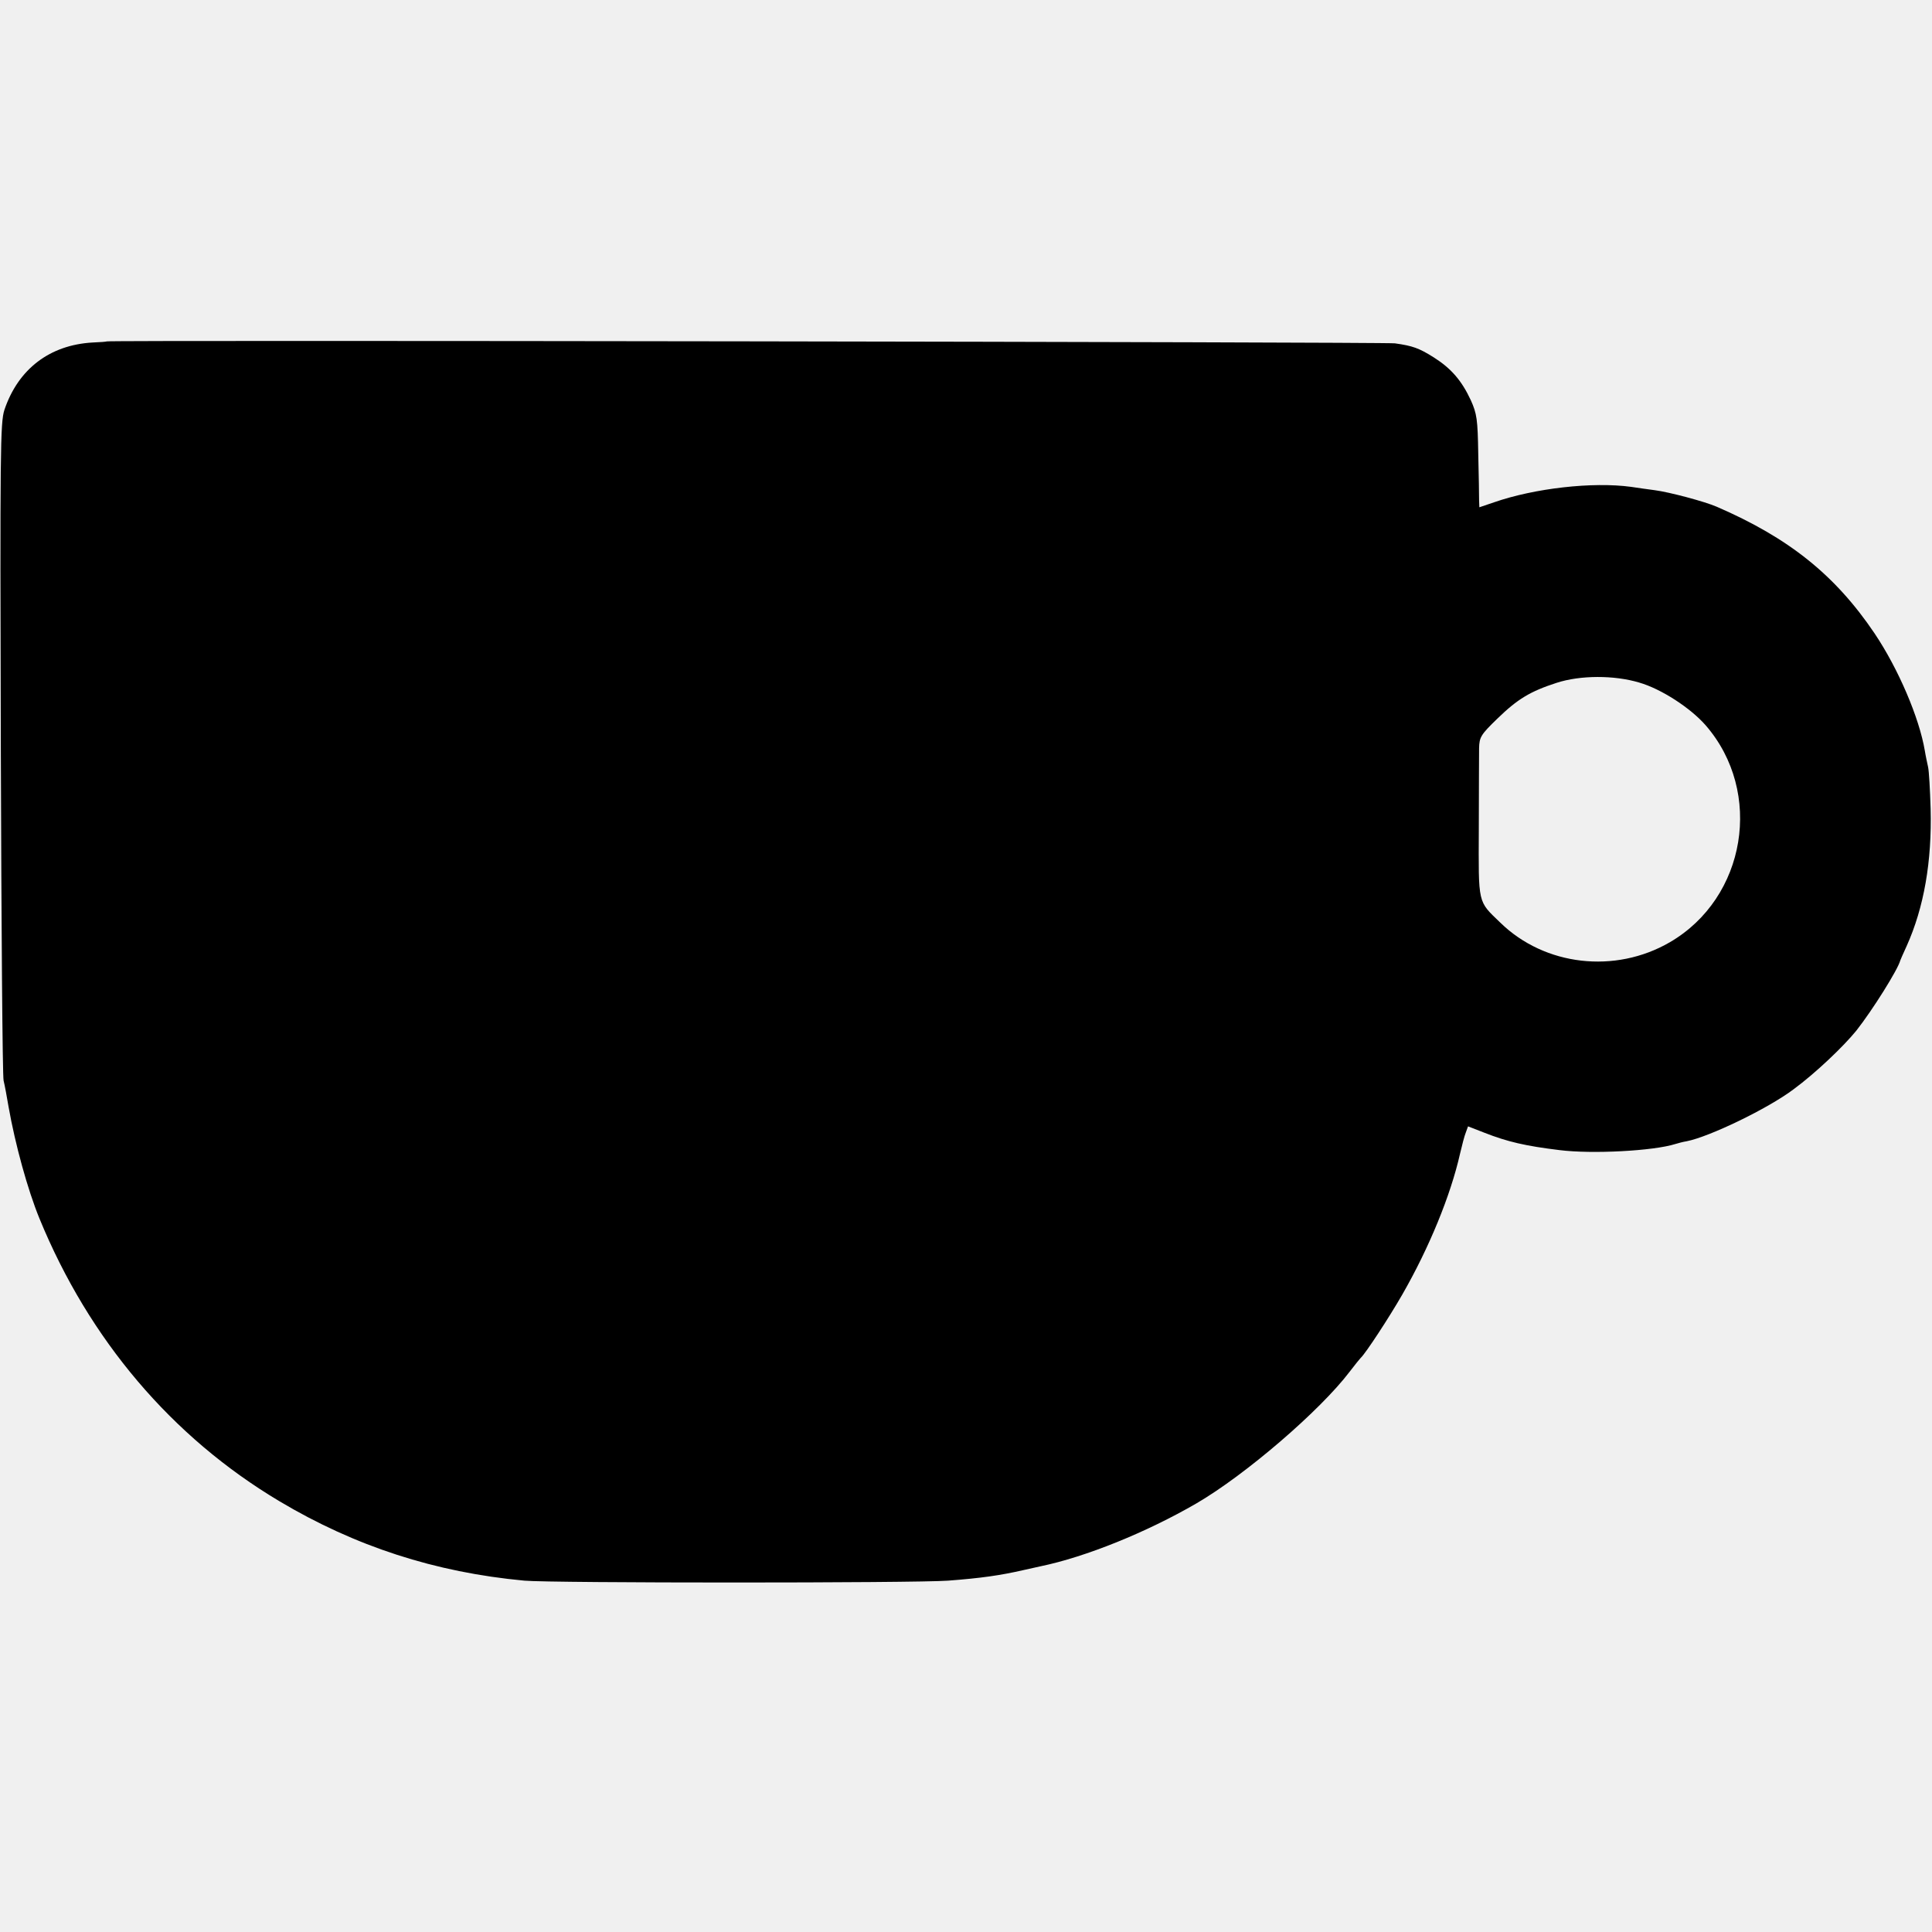
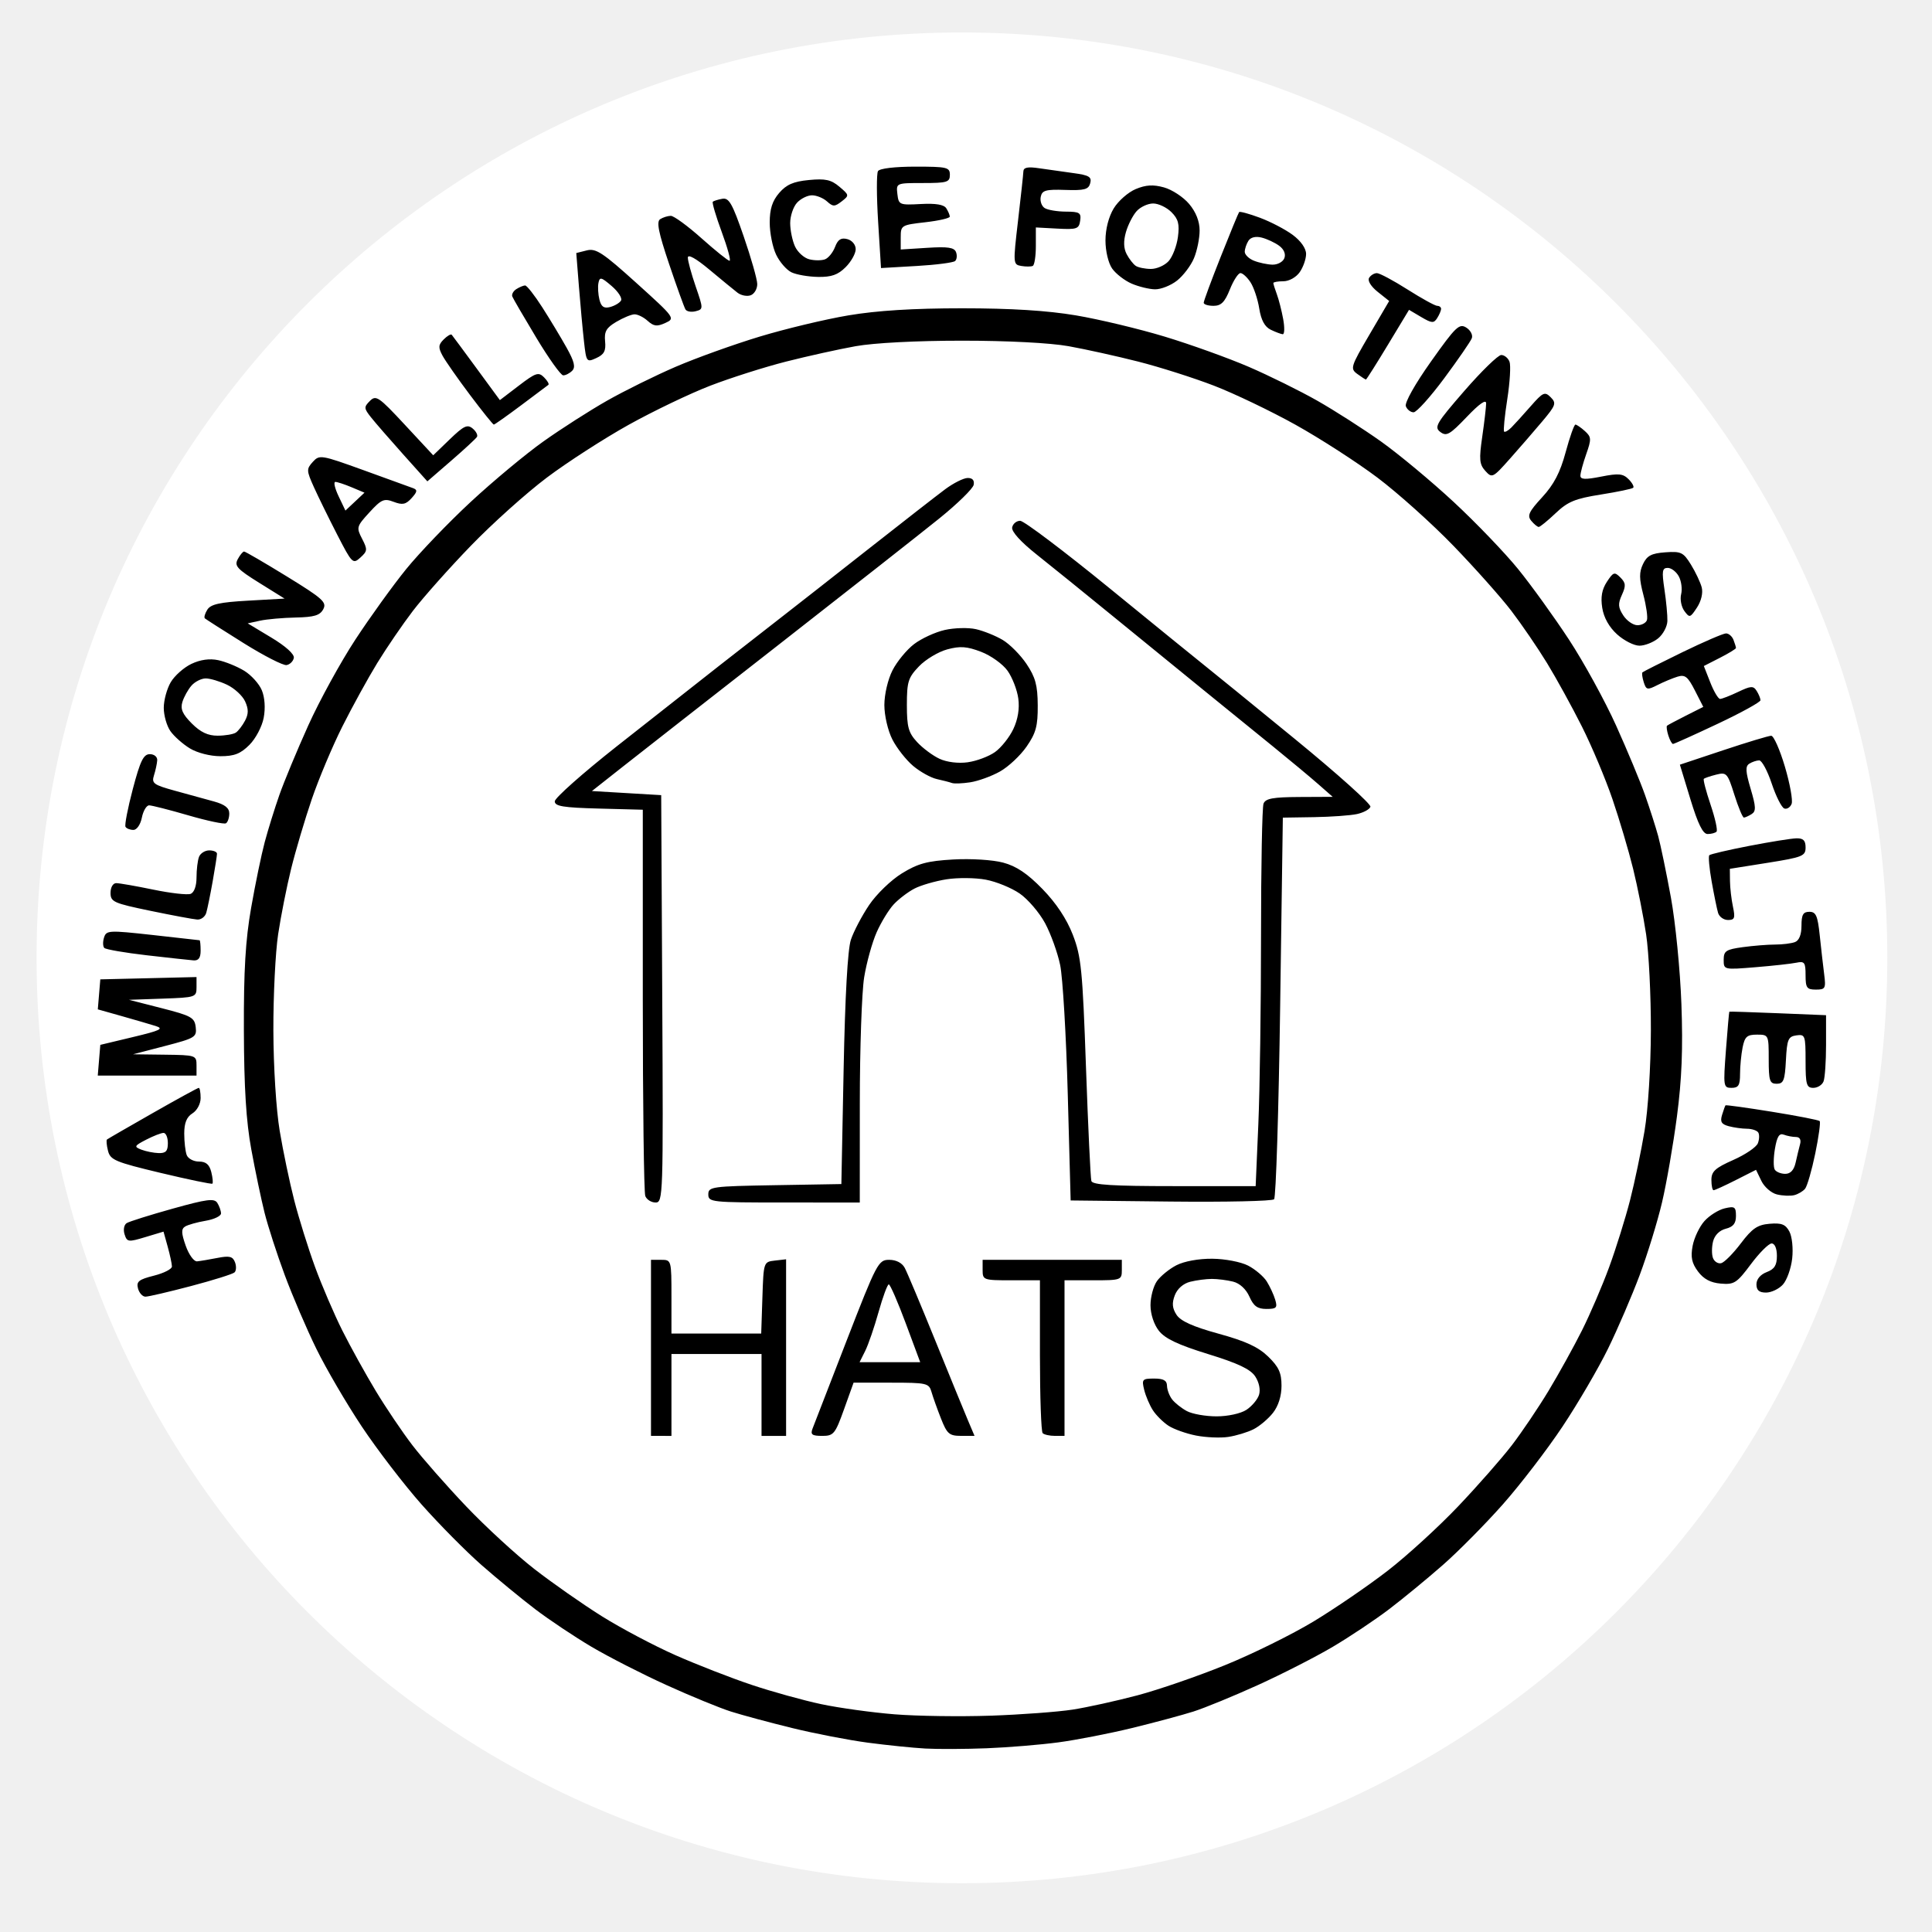
- <svg xmlns="http://www.w3.org/2000/svg" version="1.0" width="700pt" height="700pt" viewBox="0 0 700 700" preserveAspectRatio="xMidYMid meet">
-   <g transform="translate(0,700) scale(0.1,-0.1)" fill="#000000" stroke="none">
-     <path d="M387 5763 c-1 -1 -24 -3 -52 -4 -155 -9 -269 -96 -319 -244 -15 -46 -16 -145 -13 -1225 2 -646 6 -1188 10 -1205 4 -16 12 -59 18 -95 24 -136 69 -300 112 -405 180 -439 480 -792 869 -1024 275 -164 565 -258 888 -288 97 -9 1416 -9 1535 0 119 9 189 19 272 38 27 6 55 12 63 14 164 34 384 123 565 228 177 103 448 336 555 477 19 25 37 47 40 50 17 15 104 148 151 230 97 169 175 359 209 510 7 30 16 65 21 77 l8 22 59 -23 c84 -33 149 -48 272 -63 119 -15 341 -3 420 22 10 3 28 8 41 10 82 16 294 118 387 188 79 58 181 155 228 213 59 75 151 222 159 254 1 3 11 26 23 52 63 140 92 307 87 498 -2 69 -6 136 -9 150 -3 14 -9 41 -12 60 -20 119 -96 297 -182 425 -143 212 -311 346 -572 459 -44 19 -171 53 -225 60 -22 3 -60 8 -85 12 -140 19 -350 -5 -497 -56 l-53 -18 -1 26 c0 15 -1 90 -3 167 -2 126 -5 146 -27 195 -33 71 -71 115 -134 155 -54 34 -77 42 -141 51 -35 5 -4663 12 -4667 7z m5552 -1236 c80 -23 186 -92 241 -155 210 -242 147 -625 -130 -786 -198 -115 -453 -86 -614 71 -83 80 -79 64 -78 341 0 136 1 267 1 291 1 40 6 49 66 107 73 71 119 99 215 130 86 28 209 28 299 1z" />
+ <svg xmlns="http://www.w3.org/2000/svg" version="1.0" width="700pt" height="700pt" viewBox="0 0 700 700" preserveAspectRatio="xMidYMid meet" id="svg32">
+   <defs id="defs36" />
+   <g id="g876" transform="matrix(76.11346,0,0,76.11346,17.51068,16.02763)" style="stroke-width:0;stroke-miterlimit:4;stroke-dasharray:none">
+     <g id="g868" style="stroke-width:0;stroke-miterlimit:4;stroke-dasharray:none">
+       <circle style="fill:#ffffff;fill-opacity:1;stroke:#ffffff;stroke-width:0;stroke-miterlimit:4;stroke-dasharray:none" id="path863" cx="4.349" cy="4.349" r="4.405" />
+     </g>
+     <g id="layer1" transform="matrix(0.05484698,0,0,0.05484698,0.2353296,0.5827006)" style="stroke-width:0;stroke-miterlimit:4;stroke-dasharray:none">
+       <path style="fill:#000000;stroke-width:0;stroke-miterlimit:4;stroke-dasharray:none" d="m 77.154,137.271 c -1.857,0.073 -4.255,0.084 -5.33,0.024 -1.075,-0.06 -3.314,-0.288 -4.975,-0.508 -1.661,-0.22 -4.62,-0.791 -6.574,-1.27 -1.954,-0.478 -4.353,-1.124 -5.33,-1.435 -0.977,-0.311 -3.491,-1.343 -5.585,-2.294 -2.095,-0.951 -5.022,-2.446 -6.504,-3.322 -1.483,-0.877 -3.687,-2.348 -4.898,-3.271 -1.211,-0.922 -3.304,-2.644 -4.651,-3.826 -1.347,-1.182 -3.69,-3.55 -5.206,-5.261 -1.516,-1.712 -3.847,-4.75 -5.18,-6.752 -1.333,-2.002 -3.11,-5.042 -3.95,-6.757 -0.84,-1.714 -2.074,-4.593 -2.743,-6.396 C 15.558,94.399 14.77,91.964 14.476,90.792 14.182,89.619 13.663,87.14 13.323,85.284 12.879,82.862 12.697,79.949 12.681,74.979 c -0.017,-5.223 0.138,-7.848 0.631,-10.66 0.359,-2.052 0.889,-4.611 1.176,-5.686 0.287,-1.075 0.858,-2.914 1.269,-4.087 0.411,-1.173 1.54,-3.891 2.51,-6.041 0.97,-2.15 2.812,-5.508 4.093,-7.462 1.281,-1.954 3.265,-4.706 4.409,-6.115 1.144,-1.409 3.66,-4.03 5.592,-5.824 1.932,-1.794 4.775,-4.16 6.318,-5.256 1.543,-1.097 4.035,-2.692 5.538,-3.544 1.503,-0.853 4.176,-2.173 5.94,-2.933 1.764,-0.761 5.039,-1.938 7.277,-2.616 2.238,-0.678 5.711,-1.51 7.719,-1.847 2.492,-0.419 5.623,-0.614 9.869,-0.614 4.246,0 7.377,0.195 9.869,0.614 2.008,0.338 5.481,1.169 7.719,1.847 2.238,0.678 5.512,1.856 7.277,2.616 1.764,0.761 4.437,2.081 5.94,2.933 1.503,0.853 3.995,2.448 5.538,3.544 1.543,1.097 4.386,3.462 6.318,5.256 1.932,1.794 4.448,4.415 5.592,5.824 1.144,1.409 3.128,4.161 4.409,6.115 1.281,1.954 3.123,5.312 4.093,7.462 0.97,2.15 2.102,4.868 2.515,6.041 0.413,1.173 0.926,2.772 1.139,3.553 0.213,0.782 0.71,3.18 1.104,5.33 0.394,2.15 0.804,6.307 0.911,9.239 0.142,3.882 0.037,6.537 -0.388,9.772 -0.321,2.443 -0.903,5.801 -1.295,7.462 -0.391,1.661 -1.263,4.496 -1.937,6.3 -0.674,1.804 -1.913,4.682 -2.752,6.396 -0.84,1.714 -2.617,4.755 -3.95,6.757 -1.333,2.002 -3.664,5.04 -5.18,6.752 -1.516,1.712 -3.859,4.079 -5.206,5.261 -1.347,1.182 -3.44,2.904 -4.651,3.826 -1.211,0.922 -3.415,2.394 -4.898,3.271 -1.483,0.877 -4.41,2.372 -6.504,3.322 -2.095,0.951 -4.608,1.983 -5.585,2.294 -0.977,0.311 -3.376,0.955 -5.33,1.432 -1.954,0.476 -4.833,1.037 -6.396,1.246 -1.564,0.209 -4.362,0.439 -6.219,0.512 z m 0.355,-2.828 c 2.638,-0.092 5.837,-0.33 7.107,-0.528 1.27,-0.198 3.798,-0.755 5.616,-1.237 1.819,-0.482 5.243,-1.662 7.609,-2.623 2.366,-0.961 5.829,-2.67 7.694,-3.799 1.865,-1.129 4.758,-3.109 6.427,-4.401 1.669,-1.292 4.419,-3.804 6.109,-5.583 1.691,-1.779 3.786,-4.162 4.655,-5.296 0.87,-1.134 2.305,-3.261 3.189,-4.727 0.884,-1.466 2.188,-3.822 2.898,-5.236 0.709,-1.414 1.774,-3.893 2.365,-5.508 0.592,-1.615 1.404,-4.216 1.806,-5.78 0.402,-1.564 0.97,-4.282 1.264,-6.041 0.307,-1.838 0.54,-5.541 0.549,-8.706 0.008,-3.029 -0.178,-6.787 -0.413,-8.351 -0.236,-1.564 -0.743,-4.122 -1.128,-5.686 -0.385,-1.564 -1.191,-4.282 -1.792,-6.041 -0.6,-1.759 -1.794,-4.596 -2.652,-6.305 -0.858,-1.709 -2.221,-4.187 -3.028,-5.508 -0.808,-1.321 -2.201,-3.36 -3.098,-4.533 -0.896,-1.173 -3.153,-3.709 -5.015,-5.636 -1.862,-1.927 -4.835,-4.595 -6.608,-5.929 -1.772,-1.333 -4.971,-3.397 -7.107,-4.586 -2.136,-1.189 -5.324,-2.716 -7.083,-3.394 -1.759,-0.678 -4.717,-1.618 -6.574,-2.09 -1.857,-0.472 -4.575,-1.073 -6.041,-1.336 -1.602,-0.287 -5.288,-0.478 -9.239,-0.478 -3.951,0 -7.637,0.191 -9.239,0.478 -1.466,0.263 -4.184,0.864 -6.041,1.336 -1.857,0.472 -4.815,1.413 -6.574,2.09 -1.759,0.678 -4.946,2.205 -7.083,3.394 -2.136,1.189 -5.335,3.252 -7.107,4.586 -1.772,1.333 -4.746,4.001 -6.608,5.929 -1.862,1.927 -4.118,4.464 -5.015,5.636 -0.896,1.173 -2.29,3.213 -3.098,4.533 -0.808,1.321 -2.17,3.799 -3.028,5.508 -0.858,1.709 -2.051,4.546 -2.652,6.305 -0.6,1.759 -1.407,4.477 -1.792,6.041 -0.385,1.564 -0.893,4.122 -1.128,5.686 -0.236,1.564 -0.422,5.321 -0.413,8.351 0.009,3.165 0.242,6.868 0.549,8.706 0.293,1.759 0.862,4.477 1.264,6.041 0.402,1.564 1.214,4.164 1.806,5.78 0.592,1.615 1.656,4.094 2.365,5.508 0.709,1.414 2.013,3.77 2.898,5.236 0.884,1.466 2.319,3.593 3.189,4.727 0.87,1.134 2.963,3.514 4.652,5.289 1.689,1.775 4.352,4.223 5.917,5.44 1.565,1.217 4.205,3.064 5.866,4.105 1.661,1.041 4.54,2.564 6.396,3.385 1.857,0.82 4.828,1.978 6.604,2.572 1.775,0.594 4.494,1.348 6.041,1.676 1.547,0.328 4.412,0.724 6.367,0.881 1.954,0.157 5.712,0.21 8.351,0.118 z m 20.61,-24.194 c -0.684,0.102 -1.944,0.048 -2.8,-0.12 -0.856,-0.168 -1.933,-0.552 -2.394,-0.853 -0.461,-0.302 -1.069,-0.906 -1.351,-1.343 -0.283,-0.437 -0.622,-1.234 -0.754,-1.772 -0.223,-0.908 -0.162,-0.977 0.864,-0.977 0.811,0 1.108,0.165 1.116,0.622 0.006,0.342 0.206,0.876 0.444,1.186 0.238,0.31 0.817,0.768 1.286,1.018 0.469,0.25 1.628,0.454 2.576,0.454 0.976,0 2.097,-0.245 2.585,-0.565 0.474,-0.31 0.967,-0.896 1.096,-1.302 0.139,-0.437 0.006,-1.086 -0.326,-1.593 -0.415,-0.633 -1.48,-1.139 -4.098,-1.947 -2.595,-0.801 -3.732,-1.339 -4.266,-2.018 -0.432,-0.549 -0.729,-1.454 -0.729,-2.221 0,-0.712 0.25,-1.651 0.555,-2.086 0.305,-0.435 1.065,-1.056 1.688,-1.379 0.677,-0.35 1.935,-0.58 3.121,-0.569 1.106,0.01 2.484,0.274 3.106,0.596 0.615,0.318 1.343,0.935 1.617,1.37 0.275,0.436 0.607,1.152 0.738,1.592 0.208,0.697 0.11,0.8 -0.765,0.8 -0.773,0 -1.112,-0.245 -1.475,-1.067 -0.289,-0.653 -0.837,-1.158 -1.413,-1.303 -0.517,-0.13 -1.346,-0.236 -1.842,-0.236 -0.496,0 -1.344,0.111 -1.885,0.247 -0.602,0.151 -1.12,0.606 -1.336,1.173 -0.261,0.686 -0.221,1.126 0.154,1.699 0.356,0.544 1.436,1.028 3.652,1.637 2.344,0.644 3.44,1.151 4.301,1.987 0.92,0.894 1.155,1.409 1.155,2.531 0,0.891 -0.273,1.756 -0.742,2.352 -0.408,0.519 -1.168,1.159 -1.688,1.422 -0.52,0.263 -1.505,0.562 -2.19,0.664 z m -49.216,-0.09 h -0.888 v -7.64 -7.64 h 0.888 c 0.882,0 0.888,0.024 0.888,3.198 v 3.198 h 3.895 3.895 l 0.103,-3.109 c 0.102,-3.099 0.106,-3.11 1.08,-3.222 l 0.977,-0.112 v 7.664 7.664 h -1.066 -1.066 v -3.553 -3.553 h -3.909 -3.909 v 3.553 3.553 z m 13.966,0 c -0.874,0 -1.028,-0.115 -0.836,-0.622 0.13,-0.342 1.461,-3.78 2.959,-7.64 2.621,-6.755 2.759,-7.018 3.698,-7.018 0.606,0 1.117,0.265 1.349,0.699 0.206,0.384 1.398,3.223 2.65,6.307 1.252,3.085 2.531,6.209 2.842,6.941 l 0.565,1.333 -1.16,-0.001 c -1.034,-0.001 -1.224,-0.165 -1.754,-1.51 -0.327,-0.83 -0.697,-1.869 -0.823,-2.308 -0.216,-0.755 -0.413,-0.8 -3.495,-0.8 h -3.266 l -0.828,2.31 c -0.771,2.149 -0.903,2.31 -1.9,2.31 z m 5.881,-6.396 h 2.631 L 70.125,100.386 c -0.691,-1.857 -1.353,-3.376 -1.471,-3.376 -0.118,0 -0.517,1.079 -0.887,2.399 -0.37,1.319 -0.891,2.838 -1.16,3.376 l -0.488,0.977 z m 14.325,6.396 c -0.456,0 -0.936,-0.107 -1.066,-0.237 -0.13,-0.13 -0.237,-3.169 -0.237,-6.752 v -6.515 h -2.487 c -2.416,0 -2.487,-0.025 -2.487,-0.888 v -0.888 h 6.041 6.041 v 0.888 c 0,0.863 -0.071,0.888 -2.487,0.888 h -2.487 v 6.752 6.752 z M 48.412,89.903 c -0.372,0 -0.773,-0.253 -0.892,-0.562 C 47.401,89.032 47.304,81.362 47.304,72.296 V 55.814 l -3.82,-0.101 c -3.092,-0.082 -3.82,-0.201 -3.82,-0.627 0,-0.29 2.399,-2.42 5.33,-4.735 2.932,-2.315 7.001,-5.516 9.042,-7.113 2.042,-1.598 4.537,-3.545 5.546,-4.326 1.009,-0.782 4.272,-3.34 7.253,-5.686 2.98,-2.345 6.001,-4.697 6.713,-5.227 0.712,-0.529 1.586,-0.969 1.943,-0.977 0.423,-0.009 0.607,0.196 0.531,0.592 -0.064,0.333 -1.414,1.653 -3,2.932 -1.586,1.279 -7.798,6.163 -13.806,10.854 -6.008,4.691 -12.139,9.488 -13.625,10.66 l -2.702,2.132 3.006,0.178 3.006,0.178 0.092,17.679 c 0.09,17.171 0.073,17.679 -0.584,17.679 z m 11.152,0 c -6.31,0 -6.574,-0.028 -6.574,-0.702 0,-0.666 0.294,-0.707 5.774,-0.8 l 5.774,-0.098 0.196,-9.95 c 0.126,-6.394 0.352,-10.417 0.631,-11.256 0.24,-0.719 0.951,-2.073 1.581,-3.01 0.633,-0.942 1.906,-2.172 2.847,-2.75 1.394,-0.858 2.197,-1.076 4.442,-1.204 1.546,-0.089 3.437,0.029 4.339,0.269 1.153,0.307 2.106,0.947 3.418,2.294 1.19,1.222 2.1,2.593 2.632,3.966 0.732,1.892 0.845,3.024 1.145,11.515 0.183,5.179 0.393,9.617 0.467,9.861 0.101,0.336 1.854,0.444 7.196,0.444 h 7.063 l 0.233,-5.387 c 0.128,-2.963 0.233,-10.305 0.233,-16.317 0,-6.012 0.097,-11.183 0.216,-11.492 0.172,-0.447 0.808,-0.565 3.109,-0.577 l 2.894,-0.014 -1.244,-1.093 c -0.684,-0.601 -2.452,-2.074 -3.929,-3.273 -1.477,-1.199 -4.196,-3.407 -6.041,-4.906 -1.845,-1.499 -5.354,-4.359 -7.797,-6.354 -2.443,-1.996 -5.449,-4.427 -6.68,-5.404 -1.386,-1.1 -2.196,-1.995 -2.127,-2.352 0.061,-0.317 0.374,-0.576 0.696,-0.576 0.322,0 3.817,2.638 7.768,5.863 3.951,3.225 7.689,6.263 8.307,6.752 0.618,0.489 4.124,3.343 7.791,6.343 3.667,3 6.607,5.639 6.532,5.863 -0.075,0.225 -0.602,0.509 -1.173,0.633 -0.57,0.123 -2.25,0.243 -3.733,0.267 l -2.696,0.042 -0.233,16.415 c -0.128,9.028 -0.365,16.547 -0.526,16.708 -0.161,0.161 -4.2,0.25 -8.975,0.198 l -8.682,-0.095 -0.251,-9.239 C 84.049,75.405 83.752,70.368 83.528,69.293 83.304,68.218 82.716,66.586 82.221,65.665 81.726,64.745 80.736,63.587 80.022,63.092 79.308,62.597 77.98,62.053 77.071,61.884 c -0.909,-0.17 -2.446,-0.183 -3.416,-0.03 -0.97,0.153 -2.219,0.515 -2.775,0.805 -0.556,0.289 -1.363,0.903 -1.794,1.364 -0.43,0.461 -1.1,1.556 -1.489,2.435 -0.388,0.878 -0.875,2.635 -1.081,3.904 -0.206,1.269 -0.376,6.185 -0.377,10.925 l -0.003,8.617 z M 75.732,53.433 c -0.684,0.105 -1.404,0.133 -1.599,0.061 -0.195,-0.071 -0.783,-0.224 -1.305,-0.339 -0.522,-0.115 -1.449,-0.629 -2.059,-1.142 -0.61,-0.513 -1.422,-1.546 -1.804,-2.296 -0.39,-0.765 -0.695,-2.076 -0.695,-2.99 0,-0.924 0.306,-2.227 0.707,-3.014 0.389,-0.763 1.232,-1.787 1.873,-2.275 0.641,-0.489 1.842,-1.041 2.669,-1.227 0.827,-0.186 2.042,-0.217 2.699,-0.068 0.658,0.148 1.699,0.567 2.315,0.931 0.616,0.364 1.55,1.305 2.077,2.091 0.772,1.153 0.961,1.849 0.971,3.591 0.011,1.794 -0.153,2.402 -0.969,3.58 -0.54,0.78 -1.58,1.753 -2.31,2.162 -0.73,0.409 -1.887,0.829 -2.571,0.934 z m -0.215,-1.74 c 0.761,-0.106 1.821,-0.504 2.355,-0.884 0.534,-0.38 1.248,-1.276 1.588,-1.991 0.401,-0.846 0.553,-1.774 0.435,-2.655 -0.1,-0.745 -0.52,-1.83 -0.933,-2.41 -0.413,-0.58 -1.445,-1.32 -2.293,-1.644 -1.237,-0.472 -1.819,-0.514 -2.944,-0.211 -0.771,0.208 -1.875,0.87 -2.452,1.473 -0.937,0.978 -1.049,1.336 -1.049,3.353 0,1.915 0.135,2.404 0.888,3.22 0.489,0.529 1.368,1.183 1.954,1.453 0.636,0.293 1.624,0.413 2.45,0.298 z M 4.139,98.076 c -0.253,0 -0.544,-0.321 -0.647,-0.714 -0.157,-0.599 0.066,-0.777 1.38,-1.108 0.862,-0.217 1.566,-0.575 1.565,-0.796 -0.001,-0.221 -0.166,-0.993 -0.366,-1.714 L 5.706,92.431 4.13,92.906 c -1.484,0.447 -1.589,0.433 -1.804,-0.242 -0.127,-0.401 -0.045,-0.829 0.187,-0.973 0.228,-0.141 2.02,-0.704 3.982,-1.252 2.983,-0.833 3.619,-0.915 3.882,-0.499 0.173,0.273 0.317,0.683 0.32,0.91 0.003,0.227 -0.597,0.515 -1.334,0.639 -0.737,0.124 -1.538,0.349 -1.781,0.499 -0.348,0.215 -0.337,0.566 0.052,1.67 0.271,0.769 0.712,1.378 0.981,1.353 0.269,-0.025 1.066,-0.158 1.772,-0.297 1.041,-0.204 1.328,-0.134 1.522,0.371 0.131,0.342 0.114,0.741 -0.039,0.885 -0.153,0.144 -1.852,0.677 -3.774,1.184 -1.923,0.507 -3.703,0.922 -3.956,0.922 z M 144.792,97.721 c -0.6,0 -0.833,-0.202 -0.833,-0.719 0,-0.44 0.344,-0.85 0.888,-1.057 0.677,-0.258 0.888,-0.593 0.888,-1.413 0,-0.639 -0.185,-1.075 -0.457,-1.075 -0.251,0 -1.061,0.809 -1.799,1.797 -1.227,1.644 -1.45,1.788 -2.617,1.688 -0.889,-0.076 -1.488,-0.395 -1.978,-1.054 -0.539,-0.725 -0.647,-1.243 -0.464,-2.22 0.131,-0.701 0.592,-1.669 1.023,-2.151 0.431,-0.482 1.223,-0.98 1.761,-1.106 0.867,-0.204 0.977,-0.129 0.977,0.659 0,0.65 -0.237,0.948 -0.883,1.11 -0.544,0.137 -0.968,0.56 -1.104,1.104 -0.122,0.485 -0.125,1.134 -0.006,1.442 0.118,0.308 0.437,0.508 0.708,0.445 0.271,-0.063 1.038,-0.835 1.704,-1.714 0.991,-1.308 1.446,-1.619 2.505,-1.708 1.034,-0.087 1.378,0.048 1.713,0.674 0.234,0.438 0.341,1.471 0.243,2.344 -0.097,0.859 -0.46,1.875 -0.806,2.258 -0.347,0.383 -1.005,0.696 -1.463,0.696 z m 2.442,-8.454 c -0.336,0.083 -1.01,0.054 -1.499,-0.065 -0.489,-0.119 -1.096,-0.648 -1.35,-1.176 l -0.462,-0.959 -1.747,0.885 c -0.961,0.487 -1.832,0.885 -1.937,0.885 -0.104,0 -0.189,-0.402 -0.189,-0.893 0,-0.737 0.331,-1.039 1.9,-1.733 1.045,-0.462 2.005,-1.114 2.133,-1.449 0.129,-0.335 0.144,-0.754 0.034,-0.932 -0.11,-0.178 -0.55,-0.325 -0.978,-0.328 -0.428,-0.003 -1.143,-0.102 -1.588,-0.222 -0.63,-0.169 -0.758,-0.384 -0.578,-0.972 0.127,-0.416 0.262,-0.793 0.3,-0.838 0.037,-0.045 1.855,0.206 4.038,0.559 2.184,0.353 4.044,0.715 4.135,0.806 0.091,0.091 -0.082,1.358 -0.383,2.817 -0.301,1.459 -0.699,2.835 -0.883,3.058 -0.184,0.223 -0.61,0.474 -0.945,0.557 z m -0.774,-1.851 c 0.455,0 0.755,-0.326 0.9,-0.977 0.12,-0.537 0.293,-1.257 0.386,-1.599 0.105,-0.389 -0.029,-0.622 -0.359,-0.622 -0.29,0 -0.765,-0.091 -1.055,-0.202 -0.392,-0.15 -0.589,0.165 -0.769,1.231 -0.133,0.788 -0.14,1.599 -0.014,1.801 0.125,0.203 0.535,0.368 0.911,0.368 z M 9.947,88.268 C 9.874,88.327 7.856,87.908 5.462,87.336 1.521,86.394 1.088,86.212 0.889,85.418 0.767,84.935 0.727,84.493 0.8,84.435 0.872,84.377 2.658,83.345 4.769,82.142 c 2.111,-1.204 3.909,-2.188 3.998,-2.188 0.088,0 0.16,0.398 0.16,0.885 0,0.501 -0.309,1.078 -0.711,1.329 -0.501,0.313 -0.711,0.829 -0.711,1.751 0,0.719 0.097,1.56 0.216,1.869 0.119,0.309 0.595,0.562 1.059,0.562 0.608,0 0.907,0.253 1.071,0.905 0.125,0.498 0.168,0.954 0.096,1.013 z M 5.284,85.614 c 0.623,0.019 0.8,-0.172 0.8,-0.863 0,-0.489 -0.168,-0.888 -0.373,-0.888 -0.205,0 -0.884,0.264 -1.508,0.587 -1.038,0.537 -1.074,0.611 -0.427,0.863 0.39,0.152 1.068,0.288 1.508,0.302 z M 141.8,79.953 c -0.711,0 -0.728,-0.117 -0.488,-3.287 0.137,-1.808 0.269,-3.304 0.293,-3.324 0.024,-0.021 1.923,0.04 4.219,0.134 L 150,73.647 v 2.591 c 0,1.425 -0.097,2.844 -0.216,3.153 -0.119,0.309 -0.518,0.562 -0.888,0.562 -0.592,0 -0.673,-0.281 -0.673,-2.334 0,-2.218 -0.04,-2.329 -0.8,-2.221 -0.708,0.101 -0.812,0.347 -0.906,2.157 -0.091,1.752 -0.205,2.043 -0.8,2.043 -0.61,0 -0.693,-0.255 -0.693,-2.132 0,-2.111 -0.01,-2.132 -1.022,-2.132 -0.86,0 -1.057,0.176 -1.244,1.11 -0.122,0.611 -0.222,1.65 -0.222,2.31 0,0.977 -0.137,1.199 -0.737,1.199 z M 4.286,78.887 H 0 L 0.11,77.555 0.221,76.222 3.063,75.542 C 5.45,74.972 5.764,74.818 5.018,74.583 4.529,74.43 3.201,74.042 2.067,73.722 L 0.004,73.14 0.112,71.838 0.221,70.537 4.396,70.437 8.571,70.336 v 0.885 c 0,0.864 -0.072,0.888 -2.932,0.988 l -2.932,0.103 2.843,0.726 c 2.567,0.656 2.853,0.815 2.951,1.643 0.102,0.866 -0.046,0.957 -2.665,1.638 l -2.773,0.721 2.754,0.035 c 2.691,0.034 2.754,0.055 2.754,0.923 v 0.888 z M 149.116,71.425 c -0.784,0 -0.893,-0.152 -0.893,-1.25 0,-1.109 -0.09,-1.232 -0.8,-1.084 -0.44,0.092 -2.039,0.268 -3.553,0.392 -2.747,0.225 -2.754,0.224 -2.754,-0.645 0,-0.766 0.198,-0.897 1.649,-1.096 0.907,-0.124 2.173,-0.226 2.814,-0.226 0.641,0 1.418,-0.097 1.727,-0.216 0.36,-0.138 0.562,-0.65 0.562,-1.421 0,-0.954 0.143,-1.206 0.685,-1.206 0.572,0 0.72,0.336 0.899,2.043 0.118,1.124 0.291,2.643 0.385,3.376 0.158,1.232 0.104,1.333 -0.721,1.333 z M 8.305,68.889 C 7.963,68.862 6.135,68.663 4.243,68.445 2.351,68.227 0.697,67.941 0.568,67.81 0.439,67.678 0.428,67.272 0.544,66.907 0.744,66.277 0.951,66.266 4.752,66.685 c 2.199,0.243 4.037,0.449 4.086,0.458 0.049,0.01 0.089,0.417 0.089,0.906 0,0.628 -0.183,0.874 -0.622,0.84 z M 8.636,65.346 C 8.307,65.324 6.479,64.984 4.574,64.589 1.367,63.925 1.109,63.809 1.109,63.029 c 0,-0.483 0.211,-0.843 0.495,-0.843 0.272,0 1.721,0.253 3.218,0.563 1.498,0.31 2.954,0.475 3.236,0.367 0.31,-0.119 0.513,-0.682 0.513,-1.423 0,-0.674 0.097,-1.479 0.216,-1.788 0.119,-0.309 0.518,-0.562 0.888,-0.562 0.37,0 0.673,0.131 0.673,0.29 0,0.16 -0.169,1.239 -0.375,2.399 -0.206,1.16 -0.457,2.388 -0.557,2.73 -0.1,0.342 -0.451,0.605 -0.78,0.583 z m 132.851,0.038 c -0.373,0 -0.76,-0.28 -0.86,-0.622 -0.1,-0.342 -0.35,-1.568 -0.556,-2.725 -0.206,-1.157 -0.297,-2.181 -0.203,-2.275 0.094,-0.094 1.653,-0.459 3.464,-0.809 1.811,-0.351 3.652,-0.646 4.092,-0.657 0.601,-0.014 0.8,0.183 0.8,0.791 0,0.746 -0.257,0.85 -3.287,1.333 l -3.287,0.523 0.012,1.066 c 0.007,0.586 0.123,1.586 0.258,2.221 0.209,0.985 0.146,1.155 -0.432,1.155 z m -1.769,-7.462 c -0.406,0 -0.834,-0.866 -1.487,-3.009 l -0.917,-3.009 3.768,-1.255 c 2.072,-0.69 3.944,-1.255 4.159,-1.255 0.215,0 0.75,1.205 1.187,2.679 0.437,1.473 0.7,2.926 0.585,3.228 -0.116,0.302 -0.4,0.486 -0.632,0.408 -0.232,-0.077 -0.725,-1.05 -1.095,-2.162 -0.371,-1.112 -0.86,-2.019 -1.088,-2.016 -0.228,0.003 -0.615,0.133 -0.86,0.288 -0.352,0.223 -0.327,0.679 0.117,2.177 0.464,1.563 0.48,1.947 0.09,2.194 -0.26,0.165 -0.564,0.302 -0.674,0.305 -0.111,0.003 -0.483,-0.888 -0.828,-1.98 -0.592,-1.879 -0.677,-1.973 -1.574,-1.748 -0.522,0.131 -1.006,0.296 -1.077,0.367 -0.071,0.071 0.194,1.085 0.589,2.254 0.395,1.169 0.626,2.217 0.513,2.33 -0.112,0.112 -0.461,0.205 -0.774,0.205 z M 3.093,57.566 c -0.287,0 -0.595,-0.12 -0.685,-0.267 -0.09,-0.147 0.195,-1.626 0.635,-3.287 0.649,-2.453 0.927,-3.02 1.476,-3.02 0.38,0 0.661,0.233 0.641,0.533 -0.02,0.293 -0.146,0.88 -0.281,1.303 -0.221,0.694 -0.041,0.826 1.812,1.336 1.132,0.311 2.658,0.731 3.39,0.932 0.944,0.26 1.333,0.563 1.333,1.042 0,0.372 -0.129,0.755 -0.287,0.853 -0.158,0.098 -1.629,-0.213 -3.269,-0.69 -1.64,-0.477 -3.17,-0.867 -3.4,-0.867 -0.23,0 -0.514,0.48 -0.631,1.066 C 3.707,57.103 3.388,57.566 3.093,57.566 Z M 10.642,51.169 C 9.756,51.168 8.633,50.88 7.991,50.489 7.379,50.115 6.619,49.441 6.303,48.989 5.987,48.538 5.728,47.63 5.728,46.971 c 0,-0.659 0.273,-1.66 0.606,-2.225 0.333,-0.564 1.14,-1.28 1.793,-1.59 0.779,-0.37 1.578,-0.481 2.325,-0.323 0.626,0.132 1.639,0.545 2.251,0.916 0.612,0.372 1.303,1.134 1.535,1.694 0.259,0.624 0.322,1.548 0.164,2.389 -0.143,0.762 -0.694,1.808 -1.241,2.355 -0.772,0.772 -1.314,0.983 -2.521,0.982 z m -0.232,-1.781 c 0.65,-0.003 1.358,-0.123 1.573,-0.267 0.215,-0.144 0.576,-0.612 0.801,-1.04 0.308,-0.586 0.309,-1.001 0.004,-1.671 -0.223,-0.49 -0.928,-1.139 -1.566,-1.442 -0.638,-0.303 -1.47,-0.55 -1.85,-0.55 -0.38,0 -0.936,0.28 -1.237,0.622 -0.3,0.342 -0.656,0.983 -0.791,1.424 -0.186,0.611 0.009,1.055 0.819,1.866 0.759,0.759 1.402,1.062 2.246,1.058 z m 126.306,0.716 c -0.094,0 -0.276,-0.332 -0.405,-0.737 -0.129,-0.406 -0.179,-0.786 -0.113,-0.845 0.067,-0.059 0.802,-0.451 1.634,-0.87 l 1.513,-0.763 -0.73,-1.431 c -0.613,-1.202 -0.856,-1.393 -1.513,-1.19 -0.431,0.133 -1.212,0.46 -1.737,0.727 -0.873,0.444 -0.974,0.423 -1.187,-0.249 -0.128,-0.404 -0.179,-0.789 -0.112,-0.855 0.067,-0.066 1.629,-0.854 3.471,-1.75 1.843,-0.896 3.544,-1.63 3.782,-1.63 0.238,0 0.529,0.253 0.648,0.562 0.119,0.309 0.216,0.626 0.216,0.703 0,0.078 -0.628,0.462 -1.395,0.853 l -1.395,0.712 0.561,1.428 c 0.308,0.785 0.691,1.428 0.85,1.428 0.159,0 0.864,-0.274 1.566,-0.609 1.109,-0.529 1.32,-0.541 1.606,-0.089 0.181,0.286 0.331,0.651 0.334,0.811 0.003,0.16 -1.666,1.08 -3.709,2.043 -2.043,0.964 -3.791,1.752 -3.885,1.752 z M 16.385,43.259 c -0.291,0.051 -1.968,-0.807 -3.727,-1.906 -1.759,-1.099 -3.272,-2.066 -3.363,-2.148 -0.091,-0.083 0.006,-0.422 0.215,-0.755 0.295,-0.471 1.081,-0.644 3.541,-0.782 l 3.161,-0.178 -2.21,-1.376 c -1.909,-1.189 -2.161,-1.467 -1.853,-2.043 0.196,-0.367 0.444,-0.667 0.55,-0.667 0.106,0 1.778,0.974 3.714,2.164 3.119,1.917 3.48,2.241 3.158,2.843 -0.288,0.538 -0.786,0.688 -2.394,0.721 -1.117,0.023 -2.51,0.147 -3.097,0.275 l -1.066,0.233 2.052,1.235 c 1.247,0.75 2.012,1.442 1.95,1.764 -0.056,0.291 -0.34,0.571 -0.631,0.621 z M 133.798,41.576 c -0.464,0 -1.331,-0.44 -1.927,-0.977 -0.695,-0.626 -1.16,-1.453 -1.295,-2.303 -0.149,-0.939 -0.032,-1.598 0.403,-2.262 0.559,-0.853 0.663,-0.886 1.174,-0.375 0.466,0.466 0.488,0.721 0.13,1.506 -0.354,0.777 -0.332,1.095 0.123,1.79 0.304,0.465 0.856,0.845 1.226,0.845 0.37,0 0.74,-0.2 0.823,-0.444 0.083,-0.244 -0.058,-1.235 -0.312,-2.201 -0.366,-1.393 -0.372,-1.946 -0.029,-2.665 0.347,-0.728 0.73,-0.929 1.934,-1.017 1.366,-0.099 1.566,-0.003 2.226,1.066 0.399,0.646 0.819,1.536 0.935,1.977 0.125,0.48 -0.04,1.183 -0.411,1.75 -0.589,0.898 -0.645,0.914 -1.098,0.295 -0.262,-0.359 -0.387,-1.011 -0.277,-1.45 0.11,-0.439 0.021,-1.133 -0.198,-1.542 -0.219,-0.409 -0.653,-0.744 -0.964,-0.744 -0.482,0 -0.525,0.279 -0.287,1.866 0.154,1.026 0.269,2.26 0.256,2.742 -0.013,0.482 -0.375,1.162 -0.806,1.51 -0.431,0.349 -1.162,0.634 -1.626,0.634 z M 22.794,33.928 c -0.652,0.59 -0.722,0.52 -2.018,-2 -0.738,-1.436 -1.65,-3.294 -2.025,-4.129 -0.639,-1.421 -0.645,-1.559 -0.088,-2.175 0.576,-0.636 0.717,-0.613 4.401,0.719 2.094,0.757 4.029,1.459 4.299,1.56 0.4,0.149 0.376,0.312 -0.124,0.865 -0.503,0.556 -0.79,0.615 -1.556,0.324 -0.836,-0.318 -1.069,-0.217 -2.105,0.914 -1.118,1.22 -1.144,1.312 -0.637,2.291 0.483,0.935 0.471,1.071 -0.148,1.631 z m -0.472,-4.855 0.827,-0.777 -1.111,-0.467 c -0.611,-0.257 -1.25,-0.467 -1.42,-0.467 -0.17,0 -0.042,0.56 0.284,1.244 l 0.593,1.244 z M 125.065,31.271 c -0.114,0 -0.407,-0.24 -0.651,-0.534 -0.368,-0.444 -0.209,-0.789 0.947,-2.043 1.022,-1.11 1.562,-2.145 2.038,-3.908 0.357,-1.319 0.738,-2.399 0.848,-2.399 0.109,0 0.479,0.254 0.822,0.564 0.566,0.512 0.577,0.695 0.117,1.999 -0.278,0.789 -0.506,1.632 -0.506,1.872 0,0.335 0.419,0.354 1.801,0.081 1.51,-0.299 1.894,-0.263 2.377,0.22 0.317,0.317 0.5,0.653 0.406,0.747 -0.094,0.094 -1.363,0.359 -2.822,0.59 -2.22,0.352 -2.856,0.614 -3.91,1.615 -0.692,0.657 -1.352,1.195 -1.467,1.195 z m -94.393,-5.746 -2.066,1.789 -2.111,-2.356 c -1.161,-1.296 -2.413,-2.737 -2.781,-3.202 -0.617,-0.78 -0.625,-0.892 -0.095,-1.422 0.53,-0.53 0.768,-0.368 3.035,2.071 l 2.46,2.647 1.439,-1.389 c 1.211,-1.169 1.525,-1.318 1.984,-0.937 0.3,0.249 0.467,0.578 0.373,0.731 -0.095,0.153 -1.102,1.084 -2.238,2.068 z m 91.889,-0.172 c -1.477,1.663 -1.549,1.699 -2.131,1.056 -0.516,-0.57 -0.555,-0.996 -0.27,-2.965 0.183,-1.265 0.336,-2.567 0.339,-2.895 0.005,-0.388 -0.58,0.019 -1.681,1.172 -1.474,1.543 -1.765,1.709 -2.297,1.306 -0.552,-0.418 -0.355,-0.754 2.092,-3.57 1.486,-1.71 2.924,-3.109 3.196,-3.109 0.272,0 0.596,0.261 0.718,0.581 0.123,0.319 0.036,1.783 -0.193,3.253 -0.229,1.47 -0.353,2.735 -0.276,2.812 0.076,0.077 0.358,-0.081 0.626,-0.349 0.268,-0.269 1.02,-1.097 1.671,-1.84 1.079,-1.231 1.235,-1.302 1.746,-0.791 0.511,0.511 0.447,0.697 -0.725,2.09 -0.707,0.841 -1.974,2.303 -2.815,3.25 z M 34.373,22.387 c -0.072,0 -1.003,-1.159 -2.069,-2.576 -1.066,-1.417 -2.14,-2.955 -2.388,-3.417 -0.376,-0.704 -0.359,-0.932 0.11,-1.4 0.308,-0.308 0.62,-0.489 0.694,-0.403 0.074,0.086 1.045,1.397 2.157,2.914 l 2.022,2.758 1.648,-1.258 c 1.468,-1.121 1.706,-1.2 2.183,-0.723 0.294,0.294 0.465,0.59 0.379,0.657 -0.086,0.067 -1.158,0.87 -2.381,1.785 -1.224,0.915 -2.284,1.664 -2.356,1.664 z M 114.203,21.321 c -0.259,0 -0.561,-0.236 -0.672,-0.524 -0.118,-0.307 0.786,-1.916 2.183,-3.887 2.144,-3.025 2.452,-3.321 3.059,-2.942 0.371,0.232 0.588,0.648 0.482,0.925 -0.106,0.277 -1.18,1.836 -2.387,3.465 -1.207,1.629 -2.406,2.962 -2.665,2.962 z m -4.136,-2.843 c -0.047,0 -0.384,-0.218 -0.749,-0.485 -0.631,-0.461 -0.58,-0.626 1.051,-3.409 l 1.714,-2.924 -0.999,-0.796 c -0.583,-0.465 -0.892,-0.969 -0.743,-1.211 0.141,-0.228 0.446,-0.413 0.679,-0.411 0.233,0.002 1.429,0.641 2.658,1.421 1.229,0.78 2.389,1.418 2.576,1.418 0.188,0 0.339,0.12 0.336,0.267 -0.003,0.147 -0.156,0.505 -0.34,0.796 -0.293,0.464 -0.466,0.452 -1.389,-0.093 l -1.055,-0.623 -1.827,3.025 c -1.005,1.664 -1.866,3.025 -1.913,3.025 z M 40.393,18.113 c -0.205,-0.005 -1.253,-1.472 -2.328,-3.258 -1.075,-1.786 -2.014,-3.399 -2.087,-3.584 -0.073,-0.185 0.087,-0.476 0.355,-0.645 0.268,-0.17 0.609,-0.311 0.758,-0.314 0.149,-0.003 0.82,0.853 1.491,1.901 0.671,1.049 1.62,2.624 2.11,3.501 0.67,1.2 0.789,1.695 0.482,2.002 -0.225,0.225 -0.576,0.404 -0.781,0.398 z m 2.877,-1.5 c -0.845,0.385 -0.87,0.351 -1.071,-1.447 -0.114,-1.012 -0.31,-3.152 -0.438,-4.754 L 41.53,7.498 42.446,7.268 c 0.789,-0.198 1.386,0.195 4.307,2.833 3.346,3.022 3.38,3.068 2.506,3.466 -0.72,0.328 -1.007,0.293 -1.537,-0.186 -0.358,-0.324 -0.879,-0.578 -1.156,-0.563 -0.278,0.014 -0.985,0.31 -1.571,0.657 -0.859,0.509 -1.046,0.836 -0.963,1.687 0.081,0.828 -0.084,1.141 -0.762,1.45 z m 1.196,-4.429 c 0.395,-0.103 0.821,-0.354 0.947,-0.558 0.126,-0.204 -0.236,-0.771 -0.805,-1.26 -0.913,-0.786 -1.048,-0.817 -1.154,-0.269 -0.066,0.341 -0.027,0.993 0.087,1.448 0.155,0.618 0.389,0.78 0.925,0.64 z m 58.378,2.361 c -0.155,-0.013 -0.625,-0.19 -1.043,-0.392 -0.519,-0.251 -0.835,-0.835 -0.995,-1.842 -0.129,-0.81 -0.471,-1.833 -0.758,-2.273 -0.288,-0.44 -0.681,-0.8 -0.873,-0.8 -0.193,0 -0.606,0.64 -0.919,1.421 -0.442,1.104 -0.759,1.421 -1.419,1.421 -0.467,0 -0.85,-0.12 -0.851,-0.267 -7.15e-4,-0.147 0.665,-1.946 1.48,-3.998 0.815,-2.052 1.531,-3.794 1.593,-3.871 0.061,-0.077 0.875,0.144 1.807,0.492 0.933,0.347 2.216,1.018 2.851,1.491 0.7,0.521 1.155,1.171 1.155,1.65 0,0.435 -0.249,1.147 -0.553,1.581 -0.315,0.45 -0.927,0.79 -1.421,0.79 -0.478,0 -0.868,0.07 -0.868,0.155 0,0.085 0.138,0.525 0.306,0.977 0.168,0.452 0.415,1.422 0.549,2.155 0.134,0.733 0.116,1.322 -0.039,1.309 z m -0.893,-6.039 c 0.446,0.012 0.912,-0.24 1.035,-0.562 0.138,-0.361 -0.036,-0.775 -0.455,-1.081 -0.374,-0.273 -1.057,-0.592 -1.517,-0.707 -0.523,-0.131 -0.955,-0.025 -1.149,0.282 -0.171,0.271 -0.314,0.697 -0.317,0.948 -0.003,0.251 0.354,0.6 0.794,0.777 0.44,0.177 1.164,0.332 1.61,0.344 z M 51.894,12.548 C 51.52,12.646 51.122,12.577 51.009,12.395 50.897,12.213 50.257,10.438 49.588,8.451 48.657,5.687 48.476,4.772 48.815,4.557 c 0.244,-0.155 0.658,-0.284 0.92,-0.287 0.262,-0.003 1.461,0.873 2.665,1.947 1.204,1.074 2.299,1.954 2.434,1.954 C 54.969,8.172 54.665,7.051 54.158,5.68 53.652,4.309 53.302,3.125 53.38,3.049 c 0.078,-0.076 0.451,-0.193 0.828,-0.261 0.577,-0.103 0.87,0.413 1.849,3.253 0.64,1.857 1.171,3.718 1.18,4.137 0.009,0.419 -0.244,0.861 -0.562,0.983 -0.318,0.122 -0.838,0.022 -1.155,-0.223 C 55.204,10.694 54.105,9.792 53.079,8.935 51.913,7.961 51.213,7.571 51.213,7.897 c 0,0.286 0.306,1.41 0.68,2.497 0.67,1.946 0.67,1.979 3.56e-4,2.154 z M 91.764,10.647 C 91.253,10.638 90.335,10.415 89.725,10.15 89.115,9.884 88.356,9.295 88.037,8.841 87.709,8.372 87.459,7.319 87.46,6.406 c 7.11e-4,-0.986 0.279,-2.064 0.718,-2.785 0.394,-0.647 1.252,-1.4 1.905,-1.673 0.884,-0.369 1.513,-0.407 2.457,-0.146 0.698,0.193 1.679,0.838 2.18,1.433 0.593,0.705 0.911,1.511 0.911,2.311 0,0.675 -0.22,1.756 -0.49,2.401 -0.269,0.645 -0.931,1.519 -1.469,1.943 -0.539,0.424 -1.398,0.764 -1.909,0.756 z M 91.401,8.878 c 0.507,0.003 1.2,-0.302 1.54,-0.678 0.34,-0.376 0.703,-1.317 0.807,-2.091 0.15,-1.121 0.035,-1.561 -0.563,-2.16 -0.414,-0.414 -1.127,-0.752 -1.585,-0.752 -0.458,0 -1.103,0.298 -1.432,0.662 -0.329,0.364 -0.749,1.184 -0.932,1.822 -0.224,0.783 -0.204,1.406 0.064,1.915 0.218,0.415 0.573,0.872 0.788,1.015 0.215,0.144 0.806,0.264 1.313,0.267 z M 62.512,9.57 C 61.672,9.557 60.634,9.377 60.204,9.169 59.775,8.962 59.175,8.269 58.872,7.629 58.568,6.99 58.32,5.74 58.32,4.852 c 0,-1.174 0.224,-1.875 0.82,-2.568 0.626,-0.728 1.236,-0.994 2.58,-1.123 1.429,-0.137 1.926,-0.029 2.644,0.578 0.864,0.73 0.869,0.76 0.199,1.278 -0.608,0.47 -0.752,0.47 -1.272,2.316e-4 -0.322,-0.292 -0.908,-0.53 -1.302,-0.53 -0.394,0 -0.981,0.292 -1.305,0.65 -0.323,0.357 -0.588,1.149 -0.588,1.76 0,0.611 0.187,1.521 0.416,2.024 0.229,0.502 0.788,1.007 1.243,1.121 0.455,0.114 1.069,0.114 1.366,5.741e-4 0.297,-0.114 0.688,-0.598 0.87,-1.076 0.246,-0.646 0.518,-0.82 1.061,-0.678 0.418,0.109 0.73,0.484 0.73,0.876 0,0.377 -0.393,1.078 -0.872,1.558 -0.667,0.667 -1.232,0.867 -2.399,0.848 z M 71.056,8.622 67.979,8.801 67.729,4.788 C 67.591,2.58 67.586,0.6 67.717,0.387 67.859,0.157 69.175,0 70.956,0 c 2.763,0 2.999,0.056 2.999,0.711 0,0.639 -0.237,0.711 -2.333,0.711 -2.328,0 -2.333,0.002 -2.221,0.963 0.108,0.929 0.18,0.959 2.028,0.859 1.303,-0.07 2.011,0.048 2.215,0.37 0.165,0.26 0.302,0.585 0.305,0.722 0.003,0.137 -0.954,0.357 -2.127,0.49 -2.076,0.235 -2.132,0.269 -2.132,1.303 v 1.062 l 2.3,-0.146 c 1.788,-0.114 2.344,-0.031 2.499,0.373 0.11,0.286 0.074,0.634 -0.079,0.773 -0.153,0.139 -1.663,0.334 -3.355,0.432 z m 10.095,-0.007 c -0.147,0.07 -0.595,0.073 -0.996,0.005 C 79.439,8.499 79.434,8.425 79.871,4.693 80.117,2.6 80.325,0.674 80.335,0.413 c 0.012,-0.346 0.379,-0.421 1.35,-0.276 0.733,0.11 2.073,0.299 2.978,0.421 1.372,0.184 1.617,0.33 1.475,0.875 -0.143,0.548 -0.495,0.643 -2.166,0.588 -1.698,-0.057 -2.016,0.033 -2.131,0.602 -0.075,0.367 0.079,0.805 0.343,0.972 0.264,0.167 1.09,0.306 1.836,0.309 1.196,0.005 1.344,0.099 1.244,0.79 -0.103,0.711 -0.29,0.775 -1.979,0.684 L 81.418,5.277 V 6.882 c 0,0.882 -0.12,1.662 -0.267,1.732 z" id="path917" />
+     </g>
  </g>
</svg>
